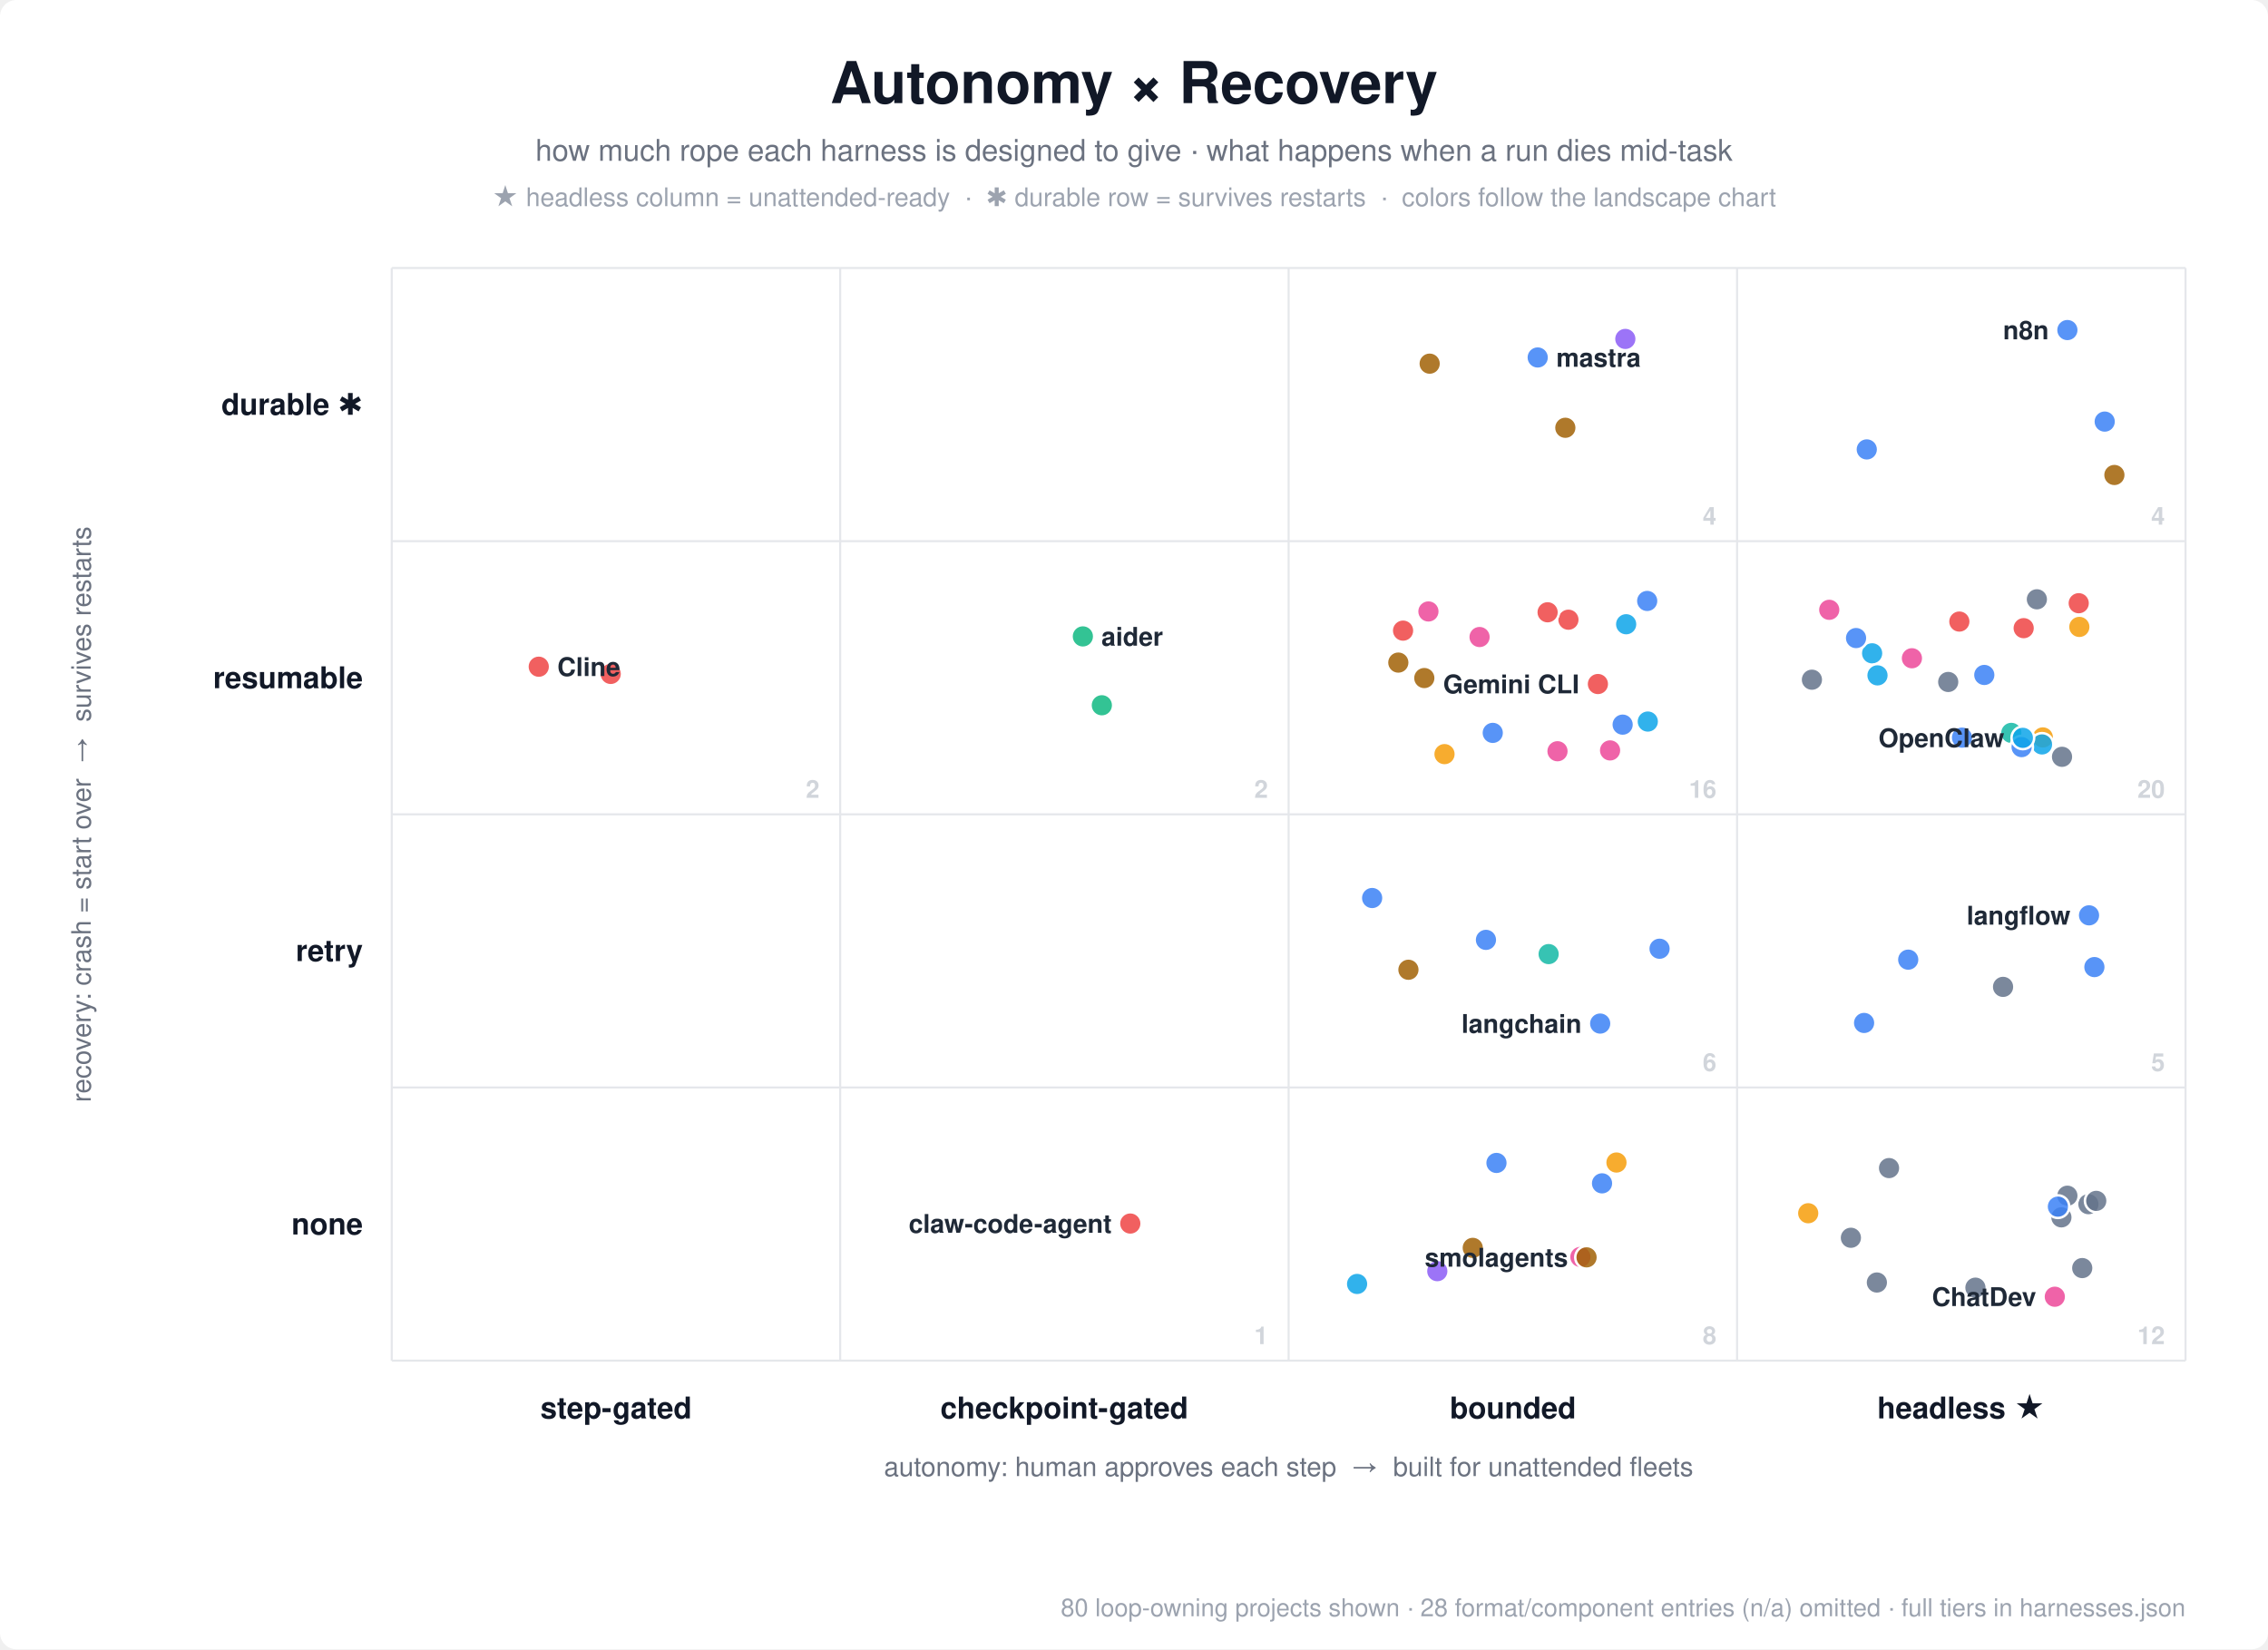
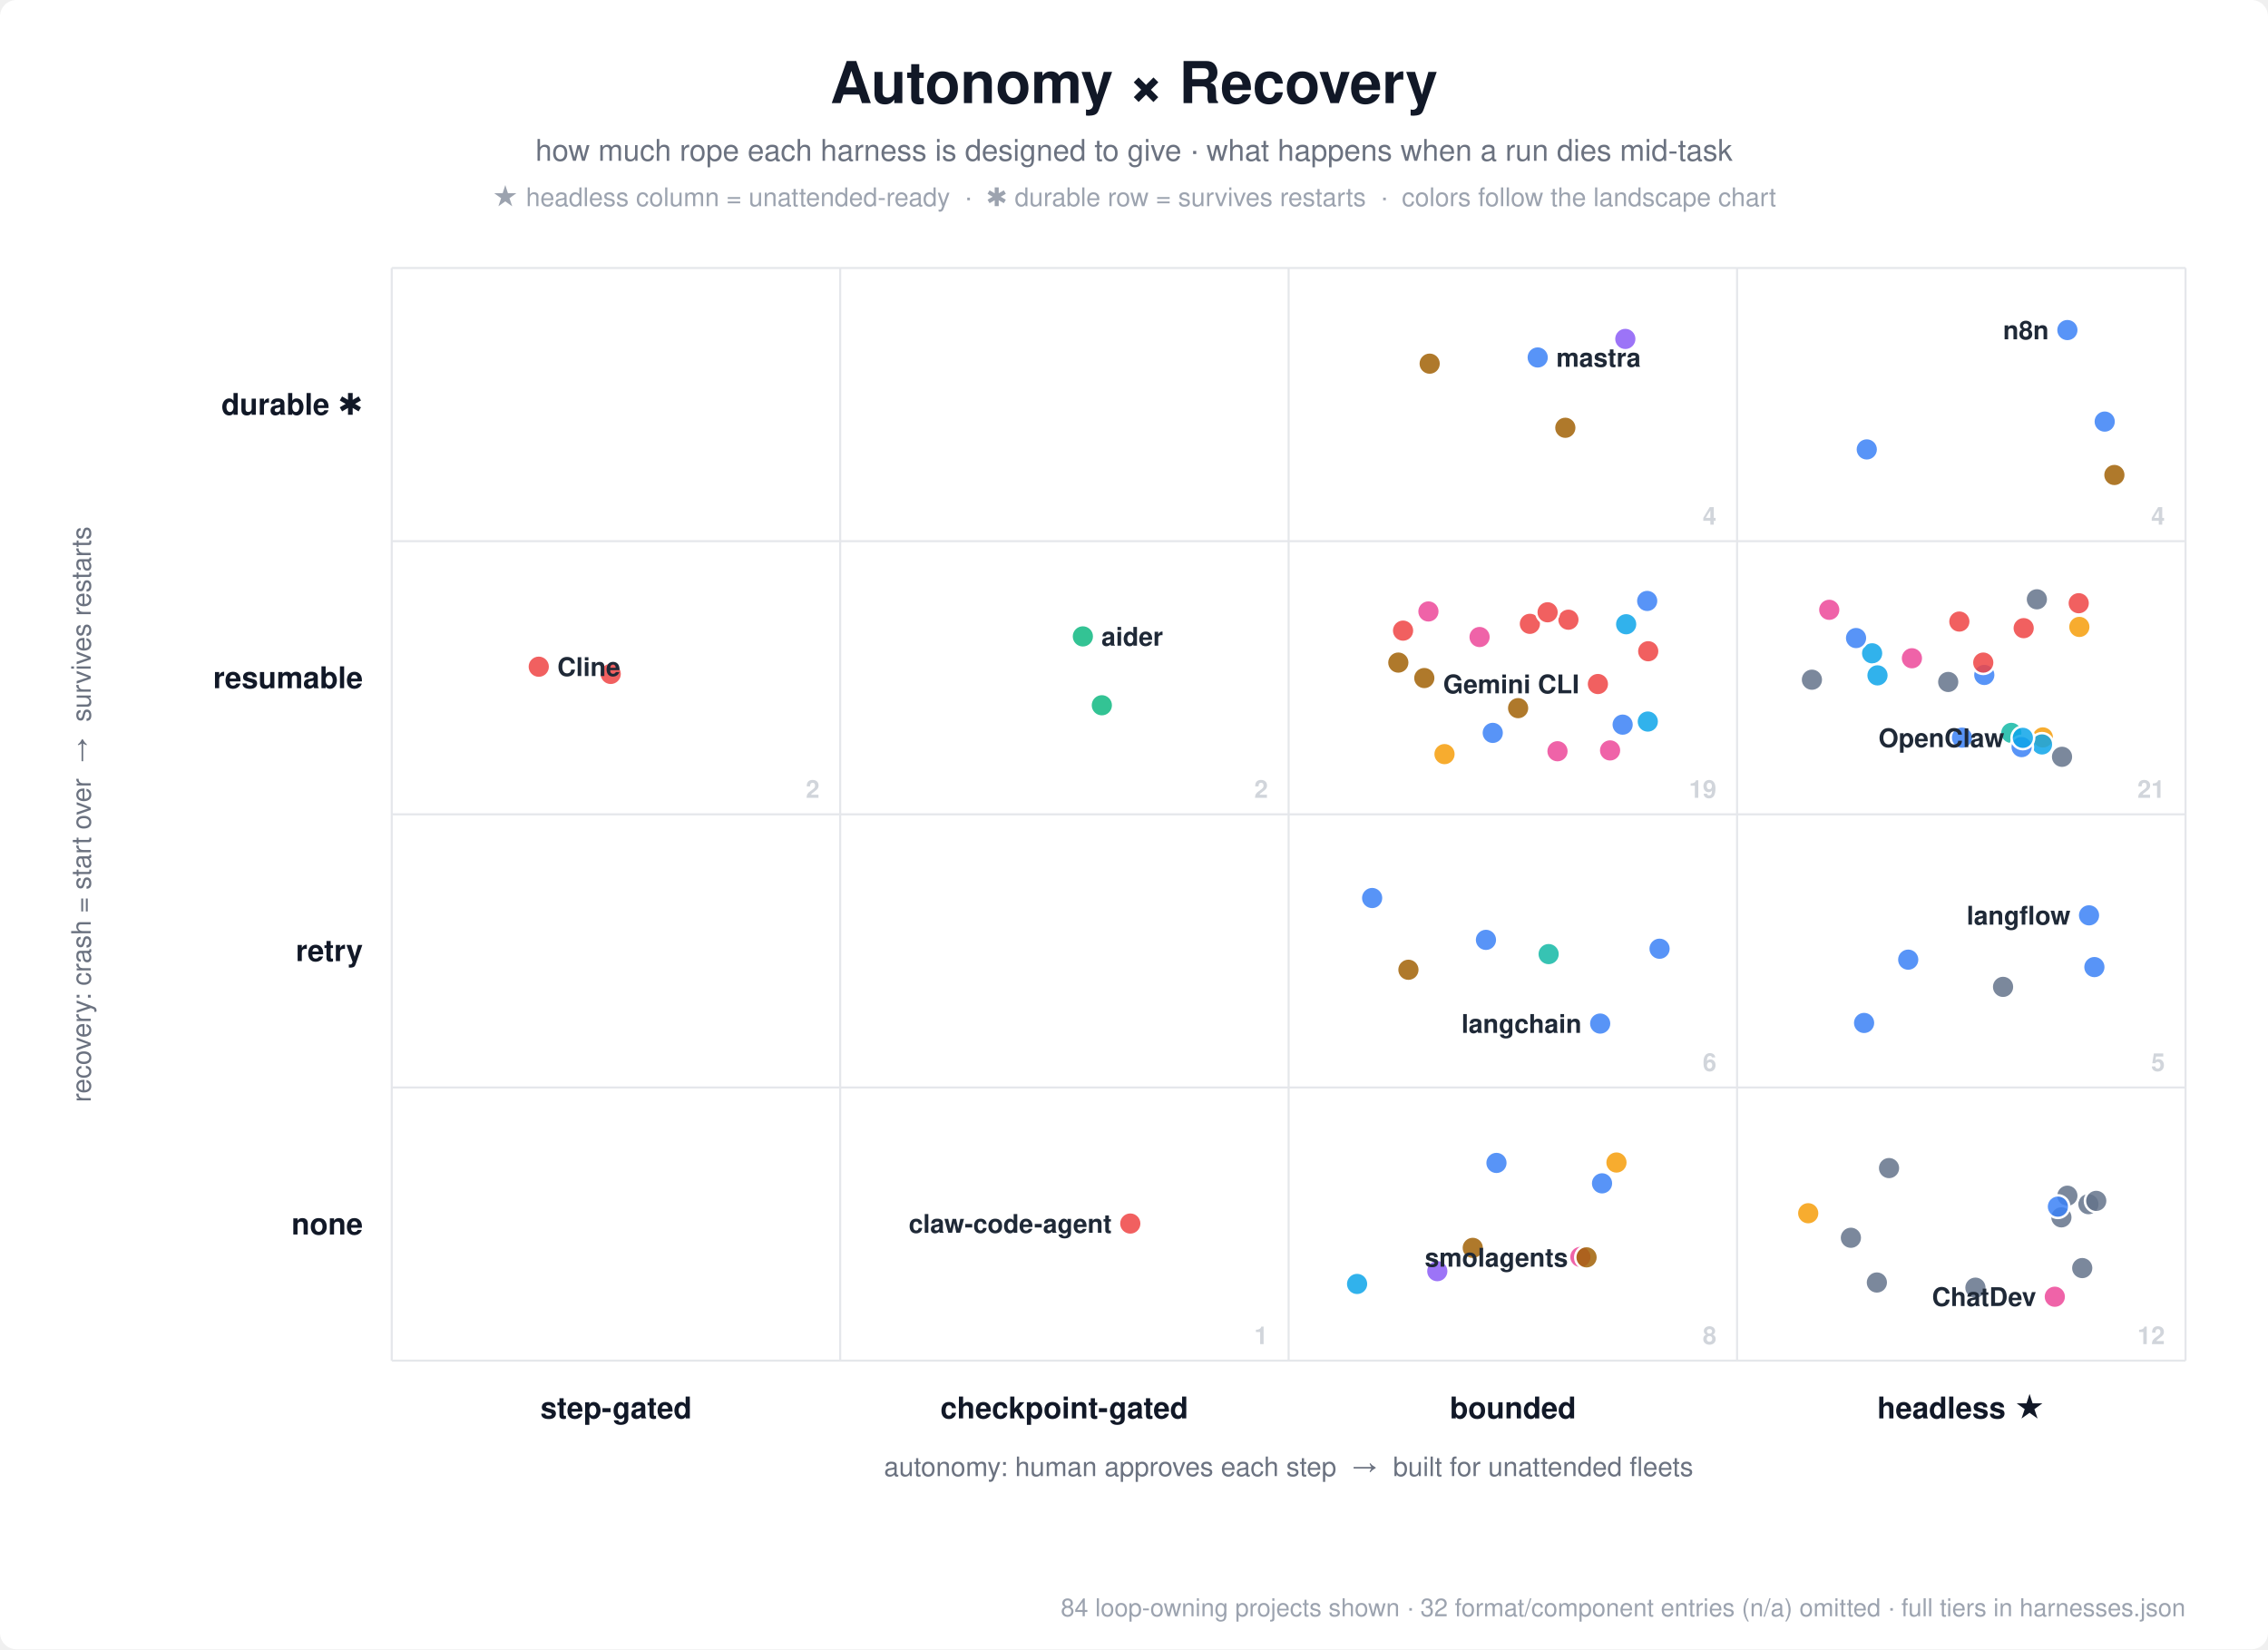
<svg xmlns="http://www.w3.org/2000/svg" viewBox="0 0 1100 800" font-family="-apple-system, 'Segoe UI', Helvetica, Arial, sans-serif">
  <rect width="1100" height="800" fill="#ffffff" rx="8" />
  <text x="550.0" y="50" text-anchor="middle" font-size="28" font-weight="700" fill="#111827">Autonomy × Recovery</text>
  <text x="550.0" y="78" text-anchor="middle" font-size="14.5" fill="#6b7280">how much rope each harness is designed to give · what happens when a run dies mid-task</text>
  <text x="550.0" y="100" text-anchor="middle" font-size="12.5" fill="#9ca3af">★ headless column = unattended-ready  ·  ✱ durable row = survives restarts  ·  colors follow the landscape chart</text>
  <line x1="190.0" y1="130" x2="190.0" y2="660" stroke="#e5e7eb" stroke-width="1" />
  <line x1="407.5" y1="130" x2="407.5" y2="660" stroke="#e5e7eb" stroke-width="1" />
  <line x1="625.0" y1="130" x2="625.0" y2="660" stroke="#e5e7eb" stroke-width="1" />
  <line x1="842.5" y1="130" x2="842.5" y2="660" stroke="#e5e7eb" stroke-width="1" />
  <line x1="1060.0" y1="130" x2="1060.0" y2="660" stroke="#e5e7eb" stroke-width="1" />
  <line x1="190" y1="130.0" x2="1060" y2="130.0" stroke="#e5e7eb" stroke-width="1" />
  <line x1="190" y1="262.5" x2="1060" y2="262.5" stroke="#e5e7eb" stroke-width="1" />
  <line x1="190" y1="395.0" x2="1060" y2="395.0" stroke="#e5e7eb" stroke-width="1" />
  <line x1="190" y1="527.5" x2="1060" y2="527.5" stroke="#e5e7eb" stroke-width="1" />
  <line x1="190" y1="660.0" x2="1060" y2="660.0" stroke="#e5e7eb" stroke-width="1" />
  <text x="298.8" y="688" text-anchor="middle" font-size="14.5" font-weight="600" fill="#111827">step-gated</text>
  <text x="516.2" y="688" text-anchor="middle" font-size="14.5" font-weight="600" fill="#111827">checkpoint-gated</text>
  <text x="733.8" y="688" text-anchor="middle" font-size="14.5" font-weight="600" fill="#111827">bounded</text>
  <text x="951.2" y="688" text-anchor="middle" font-size="14.5" font-weight="600" fill="#111827">headless ★</text>
  <text x="625.0" y="716" text-anchor="middle" font-size="13" fill="#6b7280">autonomy: human approves each step  →  built for unattended fleets</text>
  <text x="176" y="598.8" text-anchor="end" font-size="14.5" font-weight="600" fill="#111827">none</text>
  <text x="176" y="466.2" text-anchor="end" font-size="14.5" font-weight="600" fill="#111827">retry</text>
  <text x="176" y="333.8" text-anchor="end" font-size="14.5" font-weight="600" fill="#111827">resumable</text>
  <text x="176" y="201.2" text-anchor="end" font-size="14.5" font-weight="600" fill="#111827">durable ✱</text>
  <text x="44" y="395" font-size="13" fill="#6b7280" transform="rotate(-90 44 395)" text-anchor="middle">recovery: crash = start over  →  survives restarts</text>
  <text x="832.5" y="652.0" text-anchor="end" font-size="12" fill="#d1d5db" font-weight="700">8</text>
  <text x="832.5" y="254.5" text-anchor="end" font-size="12" fill="#d1d5db" font-weight="700">4</text>
  <text x="397.5" y="387.0" text-anchor="end" font-size="12" fill="#d1d5db" font-weight="700">2</text>
-   <text x="832.5" y="387.0" text-anchor="end" font-size="12" fill="#d1d5db" font-weight="700">16</text>
-   <text x="1050.0" y="387.0" text-anchor="end" font-size="12" fill="#d1d5db" font-weight="700">20</text>
+   <text x="832.5" y="387.0" text-anchor="end" font-size="12" fill="#d1d5db" font-weight="700">19</text>
+   <text x="1050.0" y="387.0" text-anchor="end" font-size="12" fill="#d1d5db" font-weight="700">21</text>
  <text x="615.0" y="652.0" text-anchor="end" font-size="12" fill="#d1d5db" font-weight="700">1</text>
  <text x="1050.0" y="652.0" text-anchor="end" font-size="12" fill="#d1d5db" font-weight="700">12</text>
  <text x="1050.0" y="254.5" text-anchor="end" font-size="12" fill="#d1d5db" font-weight="700">4</text>
  <text x="832.5" y="519.5" text-anchor="end" font-size="12" fill="#d1d5db" font-weight="700">6</text>
  <text x="1050.0" y="519.5" text-anchor="end" font-size="12" fill="#d1d5db" font-weight="700">5</text>
  <text x="615.0" y="387.0" text-anchor="end" font-size="12" fill="#d1d5db" font-weight="700">2</text>
  <circle cx="958.1" cy="624.6" r="5.5" fill="#64748b" fill-opacity="0.85" stroke="#ffffff" stroke-width="1.2" />
  <circle cx="916.2" cy="566.6" r="5.5" fill="#64748b" fill-opacity="0.85" stroke="#ffffff" stroke-width="1.2" />
  <circle cx="897.7" cy="600.4" r="5.5" fill="#64748b" fill-opacity="0.85" stroke="#ffffff" stroke-width="1.2" />
  <circle cx="1009.9" cy="615.1" r="5.5" fill="#64748b" fill-opacity="0.85" stroke="#ffffff" stroke-width="1.2" />
  <circle cx="725.8" cy="564.1" r="5.5" fill="#3b82f6" fill-opacity="0.85" stroke="#ffffff" stroke-width="1.2" />
  <circle cx="887.2" cy="295.8" r="5.5" fill="#ec4899" fill-opacity="0.85" stroke="#ffffff" stroke-width="1.2" />
  <circle cx="784.0" cy="563.9" r="5.5" fill="#f59e0b" fill-opacity="0.85" stroke="#ffffff" stroke-width="1.2" />
  <circle cx="971.5" cy="478.7" r="5.5" fill="#64748b" fill-opacity="0.85" stroke="#ffffff" stroke-width="1.2" />
  <circle cx="975.5" cy="355.5" r="5.5" fill="#14b8a6" fill-opacity="0.85" stroke="#ffffff" stroke-width="1.2" />
  <circle cx="777.0" cy="574.0" r="5.5" fill="#3b82f6" fill-opacity="0.85" stroke="#ffffff" stroke-width="1.2" />
  <circle cx="697.1" cy="616.6" r="5.5" fill="#8b5cf6" fill-opacity="0.85" stroke="#ffffff" stroke-width="1.2" />
  <circle cx="548.2" cy="593.5" r="5.5" fill="#ef4444" fill-opacity="0.85" stroke="#ffffff" stroke-width="1.2" />
  <circle cx="877.0" cy="588.5" r="5.5" fill="#f59e0b" fill-opacity="0.85" stroke="#ffffff" stroke-width="1.2" />
  <circle cx="788.3" cy="164.4" r="5.5" fill="#8b5cf6" fill-opacity="0.85" stroke="#ffffff" stroke-width="1.2" />
  <circle cx="878.8" cy="329.7" r="5.5" fill="#64748b" fill-opacity="0.85" stroke="#ffffff" stroke-width="1.2" />
  <circle cx="714.3" cy="605.3" r="5.5" fill="#a16207" fill-opacity="0.85" stroke="#ffffff" stroke-width="1.2" />
  <circle cx="910.3" cy="622.1" r="5.5" fill="#64748b" fill-opacity="0.85" stroke="#ffffff" stroke-width="1.2" />
  <circle cx="1012.9" cy="584.1" r="5.5" fill="#64748b" fill-opacity="0.85" stroke="#ffffff" stroke-width="1.2" />
  <circle cx="1016.7" cy="582.5" r="5.5" fill="#64748b" fill-opacity="0.85" stroke="#ffffff" stroke-width="1.2" />
  <circle cx="658.2" cy="622.8" r="5.5" fill="#0ea5e9" fill-opacity="0.85" stroke="#ffffff" stroke-width="1.2" />
+   <circle cx="742.0" cy="302.6" r="5.5" fill="#ef4444" fill-opacity="0.85" stroke="#ffffff" stroke-width="1.2" />
  <circle cx="1002.7" cy="580.0" r="5.5" fill="#64748b" fill-opacity="0.85" stroke="#ffffff" stroke-width="1.2" />
  <circle cx="1000.1" cy="367.1" r="5.5" fill="#64748b" fill-opacity="0.85" stroke="#ffffff" stroke-width="1.2" />
  <circle cx="798.9" cy="291.5" r="5.5" fill="#3b82f6" fill-opacity="0.85" stroke="#ffffff" stroke-width="1.2" />
  <circle cx="678.2" cy="321.4" r="5.5" fill="#a16207" fill-opacity="0.85" stroke="#ffffff" stroke-width="1.2" />
  <circle cx="999.8" cy="590.5" r="5.5" fill="#64748b" fill-opacity="0.85" stroke="#ffffff" stroke-width="1.2" />
+   <circle cx="736.3" cy="343.5" r="5.5" fill="#a16207" fill-opacity="0.85" stroke="#ffffff" stroke-width="1.2" />
  <circle cx="998.1" cy="585.3" r="5.5" fill="#3b82f6" fill-opacity="0.85" stroke="#ffffff" stroke-width="1.2" />
  <circle cx="1025.5" cy="230.4" r="5.5" fill="#a16207" fill-opacity="0.85" stroke="#ffffff" stroke-width="1.2" />
  <circle cx="987.9" cy="290.7" r="5.5" fill="#64748b" fill-opacity="0.85" stroke="#ffffff" stroke-width="1.2" />
  <circle cx="690.8" cy="328.9" r="5.5" fill="#a16207" fill-opacity="0.85" stroke="#ffffff" stroke-width="1.2" />
  <circle cx="990.8" cy="357.7" r="5.5" fill="#f59e0b" fill-opacity="0.85" stroke="#ffffff" stroke-width="1.2" />
  <circle cx="724.0" cy="355.5" r="5.5" fill="#3b82f6" fill-opacity="0.85" stroke="#ffffff" stroke-width="1.2" />
  <circle cx="1015.8" cy="469.1" r="5.5" fill="#3b82f6" fill-opacity="0.85" stroke="#ffffff" stroke-width="1.2" />
  <circle cx="766.5" cy="609.7" r="5.5" fill="#ec4899" fill-opacity="0.85" stroke="#ffffff" stroke-width="1.2" />
  <circle cx="717.6" cy="309.0" r="5.5" fill="#ec4899" fill-opacity="0.85" stroke="#ffffff" stroke-width="1.2" />
  <circle cx="799.2" cy="350.0" r="5.5" fill="#0ea5e9" fill-opacity="0.85" stroke="#ffffff" stroke-width="1.2" />
  <circle cx="951.6" cy="357.8" r="5.5" fill="#3b82f6" fill-opacity="0.85" stroke="#ffffff" stroke-width="1.2" />
  <circle cx="944.9" cy="330.8" r="5.5" fill="#64748b" fill-opacity="0.85" stroke="#ffffff" stroke-width="1.2" />
  <circle cx="693.4" cy="176.4" r="5.5" fill="#a16207" fill-opacity="0.85" stroke="#ffffff" stroke-width="1.2" />
  <circle cx="788.7" cy="302.8" r="5.5" fill="#0ea5e9" fill-opacity="0.85" stroke="#ffffff" stroke-width="1.2" />
  <circle cx="990.4" cy="361.1" r="5.5" fill="#0ea5e9" fill-opacity="0.85" stroke="#ffffff" stroke-width="1.2" />
  <circle cx="1008.5" cy="304.1" r="5.5" fill="#f59e0b" fill-opacity="0.85" stroke="#ffffff" stroke-width="1.2" />
  <circle cx="962.4" cy="327.4" r="5.5" fill="#3b82f6" fill-opacity="0.85" stroke="#ffffff" stroke-width="1.2" />
  <circle cx="980.5" cy="362.4" r="5.5" fill="#3b82f6" fill-opacity="0.85" stroke="#ffffff" stroke-width="1.2" />
  <circle cx="905.4" cy="218.0" r="5.5" fill="#3b82f6" fill-opacity="0.85" stroke="#ffffff" stroke-width="1.2" />
  <circle cx="296.2" cy="326.9" r="5.5" fill="#ef4444" fill-opacity="0.85" stroke="#ffffff" stroke-width="1.2" />
  <circle cx="683.1" cy="470.4" r="5.5" fill="#a16207" fill-opacity="0.85" stroke="#ffffff" stroke-width="1.2" />
  <circle cx="759.2" cy="207.5" r="5.5" fill="#a16207" fill-opacity="0.85" stroke="#ffffff" stroke-width="1.2" />
+   <circle cx="799.4" cy="315.9" r="5.5" fill="#ef4444" fill-opacity="0.85" stroke="#ffffff" stroke-width="1.2" />
+   <circle cx="961.9" cy="321.4" r="5.5" fill="#ef4444" fill-opacity="0.85" stroke="#ffffff" stroke-width="1.2" />
  <circle cx="745.8" cy="173.4" r="5.5" fill="#3b82f6" fill-opacity="0.85" stroke="#ffffff" stroke-width="1.2" />
  <circle cx="760.7" cy="300.6" r="5.5" fill="#ef4444" fill-opacity="0.85" stroke="#ffffff" stroke-width="1.2" />
  <circle cx="692.8" cy="296.6" r="5.5" fill="#ec4899" fill-opacity="0.85" stroke="#ffffff" stroke-width="1.2" />
  <circle cx="751.1" cy="462.8" r="5.5" fill="#14b8a6" fill-opacity="0.85" stroke="#ffffff" stroke-width="1.2" />
  <circle cx="769.5" cy="609.9" r="5.5" fill="#a16207" fill-opacity="0.85" stroke="#ffffff" stroke-width="1.2" />
  <circle cx="720.7" cy="455.9" r="5.5" fill="#3b82f6" fill-opacity="0.85" stroke="#ffffff" stroke-width="1.2" />
  <circle cx="996.6" cy="629.0" r="5.5" fill="#ec4899" fill-opacity="0.85" stroke="#ffffff" stroke-width="1.2" />
  <circle cx="534.4" cy="342.1" r="5.5" fill="#10b981" fill-opacity="0.85" stroke="#ffffff" stroke-width="1.2" />
  <circle cx="908.0" cy="316.9" r="5.5" fill="#0ea5e9" fill-opacity="0.85" stroke="#ffffff" stroke-width="1.2" />
  <circle cx="1020.8" cy="204.5" r="5.5" fill="#3b82f6" fill-opacity="0.85" stroke="#ffffff" stroke-width="1.2" />
  <circle cx="787.0" cy="351.5" r="5.5" fill="#3b82f6" fill-opacity="0.85" stroke="#ffffff" stroke-width="1.2" />
  <circle cx="525.2" cy="308.7" r="5.5" fill="#10b981" fill-opacity="0.85" stroke="#ffffff" stroke-width="1.2" />
  <circle cx="665.5" cy="435.6" r="5.5" fill="#3b82f6" fill-opacity="0.85" stroke="#ffffff" stroke-width="1.2" />
  <circle cx="1008.2" cy="292.6" r="5.5" fill="#ef4444" fill-opacity="0.85" stroke="#ffffff" stroke-width="1.2" />
  <circle cx="925.5" cy="465.5" r="5.5" fill="#3b82f6" fill-opacity="0.85" stroke="#ffffff" stroke-width="1.2" />
  <circle cx="780.9" cy="364.0" r="5.5" fill="#ec4899" fill-opacity="0.85" stroke="#ffffff" stroke-width="1.2" />
  <circle cx="755.4" cy="364.4" r="5.5" fill="#ec4899" fill-opacity="0.85" stroke="#ffffff" stroke-width="1.2" />
  <circle cx="680.5" cy="305.9" r="5.5" fill="#ef4444" fill-opacity="0.85" stroke="#ffffff" stroke-width="1.2" />
  <circle cx="261.3" cy="323.4" r="5.5" fill="#ef4444" fill-opacity="0.85" stroke="#ffffff" stroke-width="1.2" />
  <circle cx="700.6" cy="365.8" r="5.5" fill="#f59e0b" fill-opacity="0.85" stroke="#ffffff" stroke-width="1.2" />
  <circle cx="927.3" cy="319.3" r="5.5" fill="#ec4899" fill-opacity="0.85" stroke="#ffffff" stroke-width="1.2" />
  <circle cx="950.3" cy="301.5" r="5.5" fill="#ef4444" fill-opacity="0.85" stroke="#ffffff" stroke-width="1.2" />
  <circle cx="750.6" cy="297.0" r="5.5" fill="#ef4444" fill-opacity="0.85" stroke="#ffffff" stroke-width="1.2" />
  <circle cx="804.9" cy="460.2" r="5.5" fill="#3b82f6" fill-opacity="0.85" stroke="#ffffff" stroke-width="1.2" />
  <circle cx="775.0" cy="331.8" r="5.5" fill="#ef4444" fill-opacity="0.85" stroke="#ffffff" stroke-width="1.2" />
  <circle cx="776.1" cy="496.5" r="5.5" fill="#3b82f6" fill-opacity="0.85" stroke="#ffffff" stroke-width="1.2" />
  <circle cx="904.1" cy="496.2" r="5.5" fill="#3b82f6" fill-opacity="0.85" stroke="#ffffff" stroke-width="1.2" />
  <circle cx="1013.2" cy="444.0" r="5.5" fill="#3b82f6" fill-opacity="0.85" stroke="#ffffff" stroke-width="1.2" />
  <circle cx="981.5" cy="304.7" r="5.5" fill="#ef4444" fill-opacity="0.85" stroke="#ffffff" stroke-width="1.2" />
  <circle cx="900.2" cy="309.5" r="5.5" fill="#3b82f6" fill-opacity="0.85" stroke="#ffffff" stroke-width="1.2" />
  <circle cx="1002.7" cy="160.1" r="5.5" fill="#3b82f6" fill-opacity="0.85" stroke="#ffffff" stroke-width="1.2" />
  <circle cx="910.6" cy="327.6" r="5.5" fill="#0ea5e9" fill-opacity="0.85" stroke="#ffffff" stroke-width="1.2" />
  <circle cx="981.1" cy="357.9" r="5.5" fill="#0ea5e9" fill-opacity="0.85" stroke="#ffffff" stroke-width="1.2" />
  <text x="760.5" y="614.4" text-anchor="end" font-size="12.5" font-weight="600" fill="#1f2937">smolagents</text>
  <text x="754.8" y="177.9" text-anchor="start" font-size="12.5" font-weight="600" fill="#1f2937">mastra</text>
  <text x="270.3" y="327.9" text-anchor="start" font-size="12.5" font-weight="600" fill="#1f2937">Cline</text>
  <text x="766.0" y="336.3" text-anchor="end" font-size="12.5" font-weight="600" fill="#1f2937">Gemini CLI</text>
  <text x="972.1" y="362.4" text-anchor="end" font-size="12.5" font-weight="600" fill="#1f2937">OpenClaw</text>
  <text x="539.2" y="598.0" text-anchor="end" font-size="12.5" font-weight="600" fill="#1f2937">claw-code-agent</text>
  <text x="987.6" y="633.5" text-anchor="end" font-size="12.5" font-weight="600" fill="#1f2937">ChatDev</text>
  <text x="993.7" y="164.6" text-anchor="end" font-size="12.5" font-weight="600" fill="#1f2937">n8n</text>
  <text x="767.1" y="501.0" text-anchor="end" font-size="12.5" font-weight="600" fill="#1f2937">langchain</text>
  <text x="1004.2" y="448.5" text-anchor="end" font-size="12.5" font-weight="600" fill="#1f2937">langflow</text>
  <text x="534.2" y="313.2" text-anchor="start" font-size="12.5" font-weight="600" fill="#1f2937">aider</text>
-   <text x="1060" y="784" text-anchor="end" font-size="12" fill="#9ca3af">80 loop-owning projects shown · 28 format/component entries (n/a) omitted · full tiers in harnesses.json</text>
+   <text x="1060" y="784" text-anchor="end" font-size="12" fill="#9ca3af">84 loop-owning projects shown · 32 format/component entries (n/a) omitted · full tiers in harnesses.json</text>
</svg>
